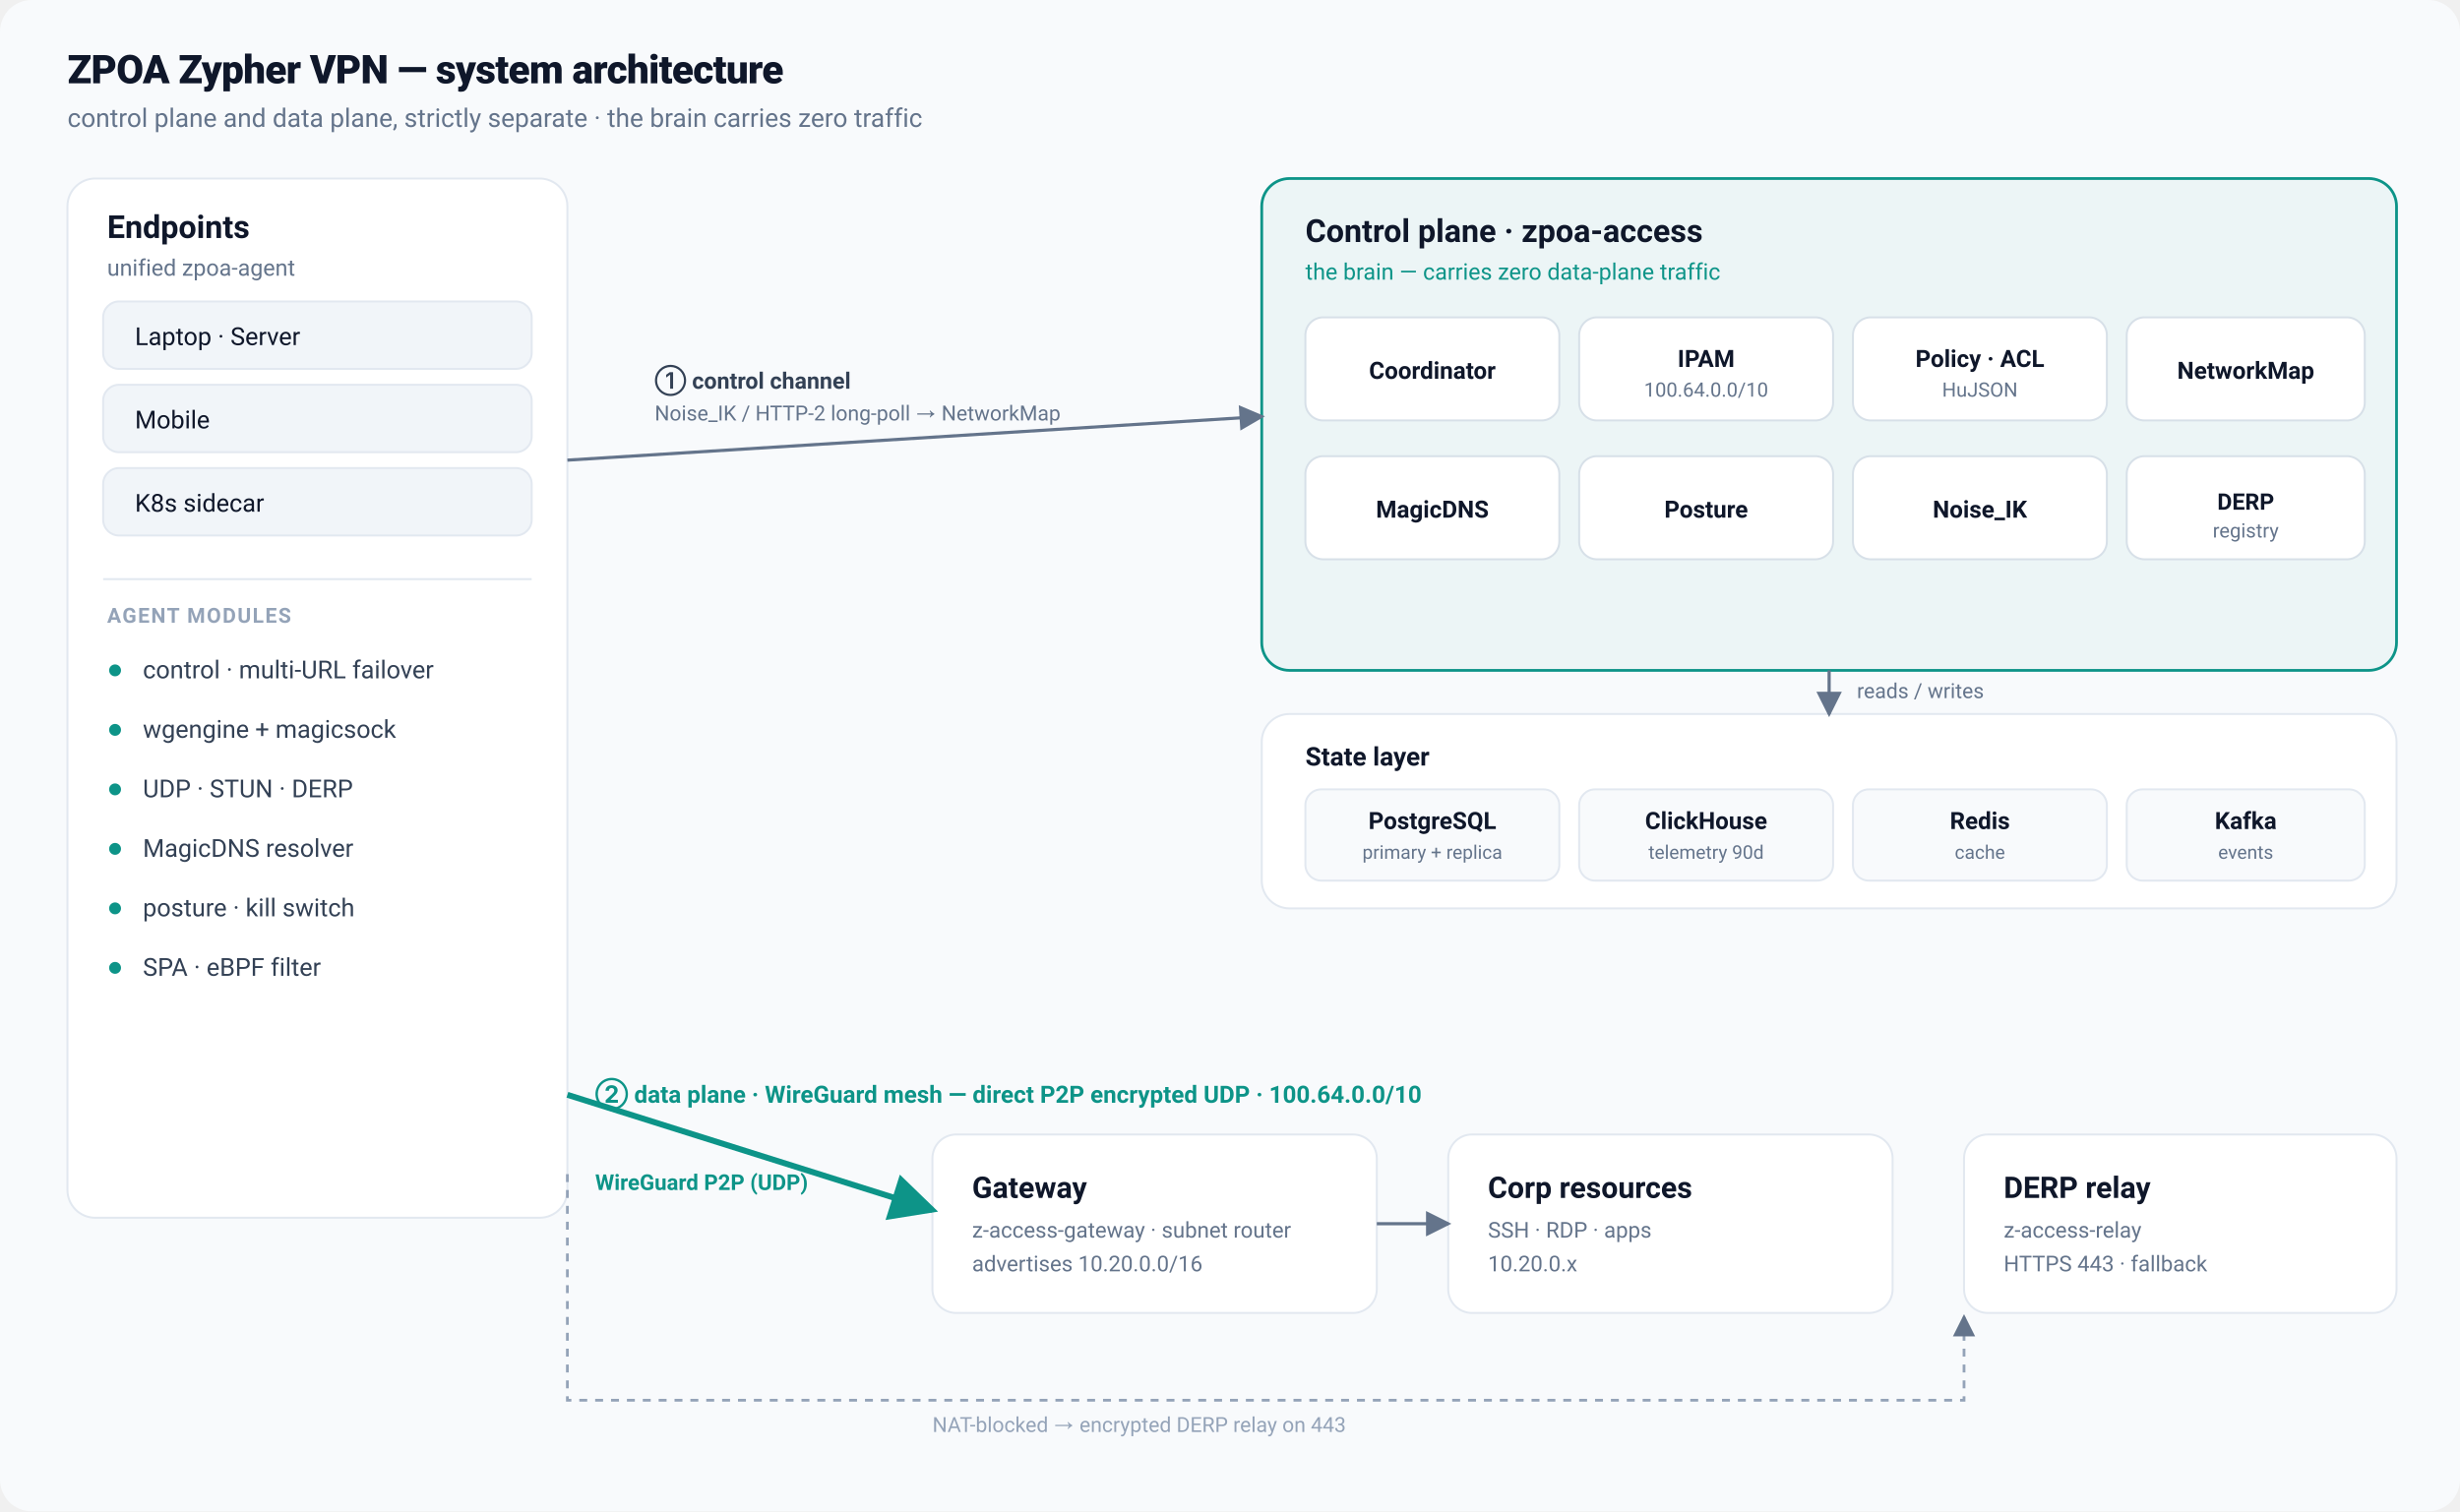
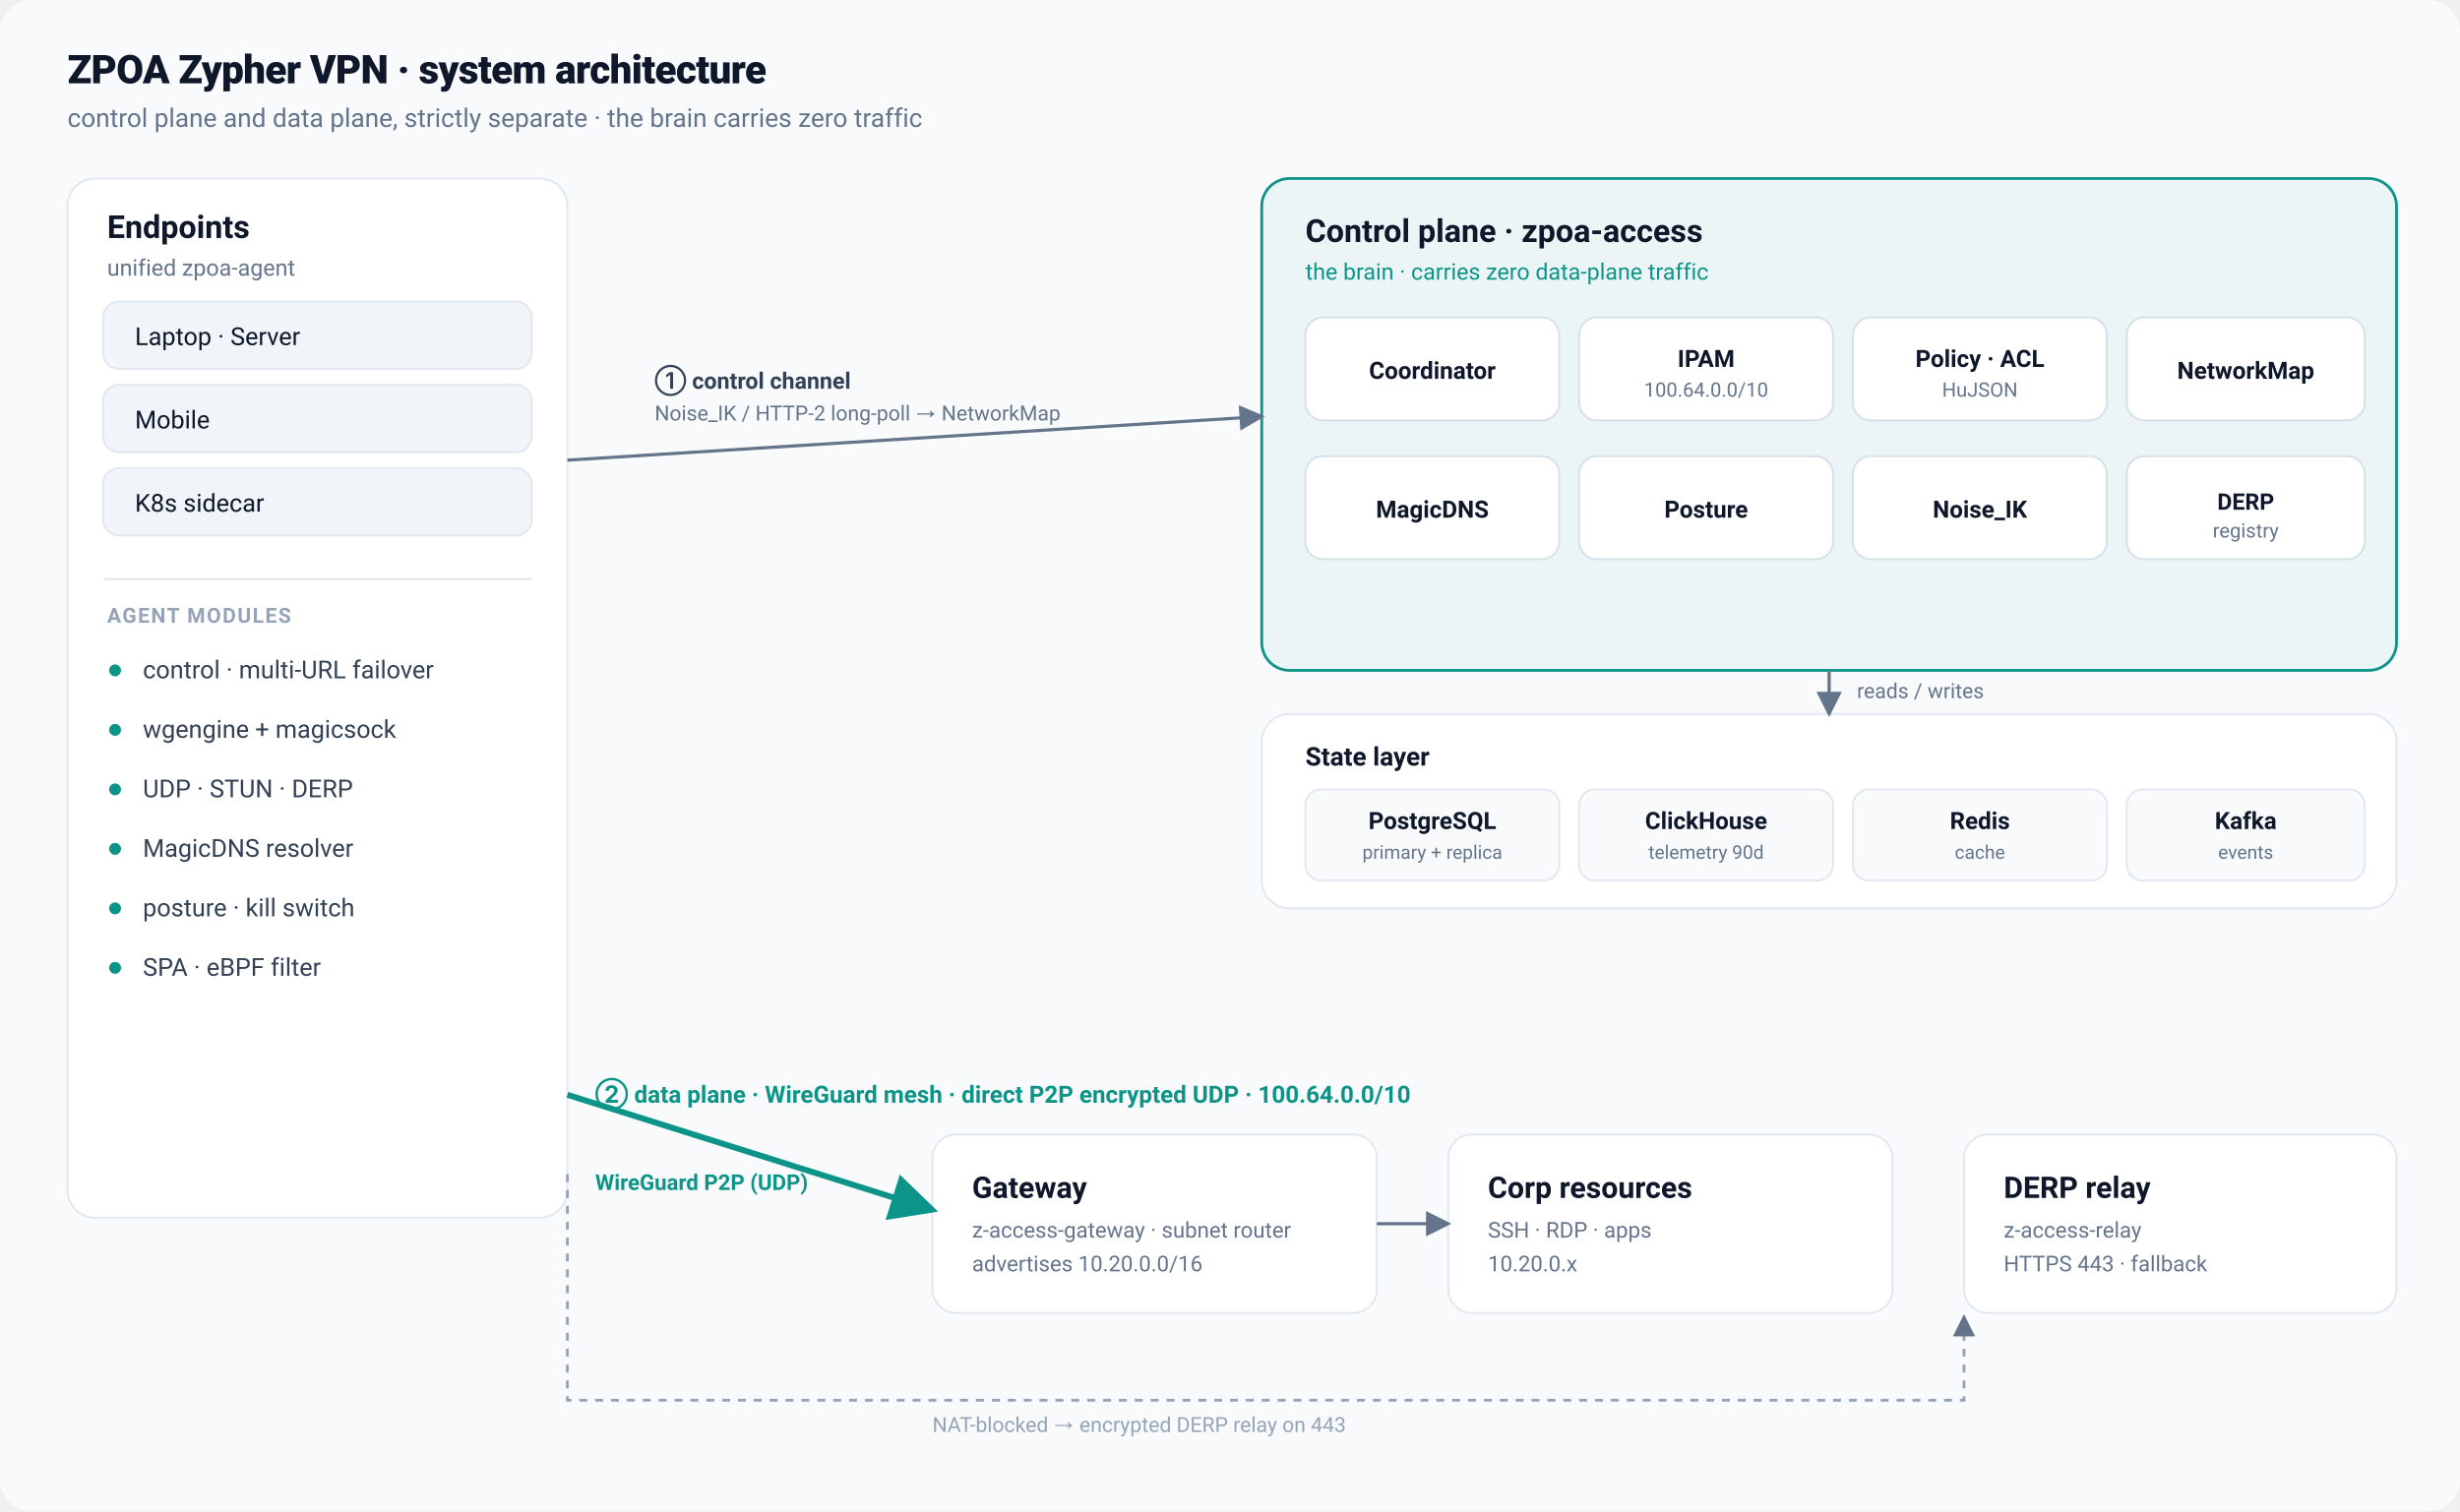
<svg xmlns="http://www.w3.org/2000/svg" viewBox="0 0 1240 762" font-family="-apple-system, Segoe UI, Roboto, Helvetica, Arial, sans-serif" role="img" aria-label="ZPOA Zypher VPN system architecture: unified agents connect to the zpoa-access control plane over Noise_IK, which reads/writes PostgreSQL, ClickHouse, Redis and Kafka; the data plane is a direct WireGuard mesh to a gateway and corp resources, with a DERP relay fallback">
  <defs>
    <marker id="ag" markerWidth="9" markerHeight="9" refX="7" refY="4" orient="auto">
      <path d="M0 0 L8 4 L0 8 z" fill="#64748b" />
    </marker>
    <marker id="at" markerWidth="9" markerHeight="9" refX="7" refY="4" orient="auto">
      <path d="M0 0 L8 4 L0 8 z" fill="#0d9488" />
    </marker>
  </defs>
  <rect x="0" y="0" width="1240" height="762" rx="16" fill="#f8fafc" />
-   <text x="34" y="42" font-size="20" font-weight="800" letter-spacing="-0.3" fill="#0f172a">ZPOA Zypher VPN — system architecture</text>
+   <text x="34" y="42" font-size="20" font-weight="800" letter-spacing="-0.3" fill="#0f172a">ZPOA Zypher VPN · system architecture</text>
  <text x="34" y="64" font-size="13" fill="#64748b">control plane and data plane, strictly separate · the brain carries zero traffic</text>
  <rect x="34" y="90" width="252" height="524" rx="14" fill="#ffffff" stroke="#e2e8f0" />
  <text x="54" y="120" font-size="16" font-weight="700" fill="#0f172a">Endpoints</text>
  <text x="54" y="139" font-size="11.5" fill="#64748b">unified zpoa-agent</text>
  <rect x="52" y="152" width="216" height="34" rx="8" fill="#f1f5f9" stroke="#e2e8f0" />
  <text x="68" y="174" font-size="12.5" fill="#0f172a">Laptop · Server</text>
  <rect x="52" y="194" width="216" height="34" rx="8" fill="#f1f5f9" stroke="#e2e8f0" />
  <text x="68" y="216" font-size="12.5" fill="#0f172a">Mobile</text>
  <rect x="52" y="236" width="216" height="34" rx="8" fill="#f1f5f9" stroke="#e2e8f0" />
  <text x="68" y="258" font-size="12.5" fill="#0f172a">K8s sidecar</text>
  <line x1="52" y1="292" x2="268" y2="292" stroke="#e2e8f0" />
  <text x="54" y="314" font-size="10.5" font-weight="700" letter-spacing="0.7" fill="#94a3b8">AGENT MODULES</text>
  <g font-size="12.5" fill="#334155">
    <circle cx="58" cy="338" r="3" fill="#0d9488" />
    <text x="72" y="342">control · multi-URL failover</text>
    <circle cx="58" cy="368" r="3" fill="#0d9488" />
    <text x="72" y="372">wgengine + magicsock</text>
    <circle cx="58" cy="398" r="3" fill="#0d9488" />
    <text x="72" y="402">UDP · STUN · DERP</text>
    <circle cx="58" cy="428" r="3" fill="#0d9488" />
    <text x="72" y="432">MagicDNS resolver</text>
    <circle cx="58" cy="458" r="3" fill="#0d9488" />
    <text x="72" y="462">posture · kill switch</text>
    <circle cx="58" cy="488" r="3" fill="#0d9488" />
    <text x="72" y="492">SPA · eBPF filter</text>
  </g>
  <rect x="636" y="90" width="572" height="248" rx="14" fill="rgba(13,148,136,0.05)" stroke="#0d9488" stroke-width="1.4" />
  <text x="658" y="122" font-size="16" font-weight="700" fill="#0f172a">Control plane · zpoa-access</text>
-   <text x="658" y="141" font-size="11.5" fill="#0d9488">the brain — carries zero data-plane traffic</text>
+   <text x="658" y="141" font-size="11.5" fill="#0d9488">the brain · carries zero data-plane traffic</text>
  <g>
    <rect x="658" y="160" width="128" height="52" rx="9" fill="#fff" stroke="#d7e0e8" />
    <text x="722" y="191" text-anchor="middle" font-size="12" font-weight="600" fill="#0f172a">Coordinator</text>
    <rect x="796" y="160" width="128" height="52" rx="9" fill="#fff" stroke="#d7e0e8" />
    <text x="860" y="185" text-anchor="middle" font-size="12" font-weight="600" fill="#0f172a">IPAM</text>
    <text x="860" y="200" text-anchor="middle" font-size="10" fill="#64748b">100.64.0.0/10</text>
    <rect x="934" y="160" width="128" height="52" rx="9" fill="#fff" stroke="#d7e0e8" />
    <text x="998" y="185" text-anchor="middle" font-size="12" font-weight="600" fill="#0f172a">Policy · ACL</text>
    <text x="998" y="200" text-anchor="middle" font-size="10" fill="#64748b">HuJSON</text>
    <rect x="1072" y="160" width="120" height="52" rx="9" fill="#fff" stroke="#d7e0e8" />
    <text x="1132" y="191" text-anchor="middle" font-size="12" font-weight="600" fill="#0f172a">NetworkMap</text>
    <rect x="658" y="230" width="128" height="52" rx="9" fill="#fff" stroke="#d7e0e8" />
    <text x="722" y="261" text-anchor="middle" font-size="12" font-weight="600" fill="#0f172a">MagicDNS</text>
    <rect x="796" y="230" width="128" height="52" rx="9" fill="#fff" stroke="#d7e0e8" />
    <text x="860" y="261" text-anchor="middle" font-size="12" font-weight="600" fill="#0f172a">Posture</text>
    <rect x="934" y="230" width="128" height="52" rx="9" fill="#fff" stroke="#d7e0e8" />
    <text x="998" y="261" text-anchor="middle" font-size="12" font-weight="600" fill="#0f172a">Noise_IK</text>
    <rect x="1072" y="230" width="120" height="52" rx="9" fill="#fff" stroke="#d7e0e8" />
    <text x="1132" y="257" text-anchor="middle" font-size="11.5" font-weight="600" fill="#0f172a">DERP</text>
    <text x="1132" y="271" text-anchor="middle" font-size="10" fill="#64748b">registry</text>
  </g>
  <rect x="636" y="360" width="572" height="98" rx="14" fill="#ffffff" stroke="#e2e8f0" />
  <text x="658" y="386" font-size="13" font-weight="700" fill="#0f172a">State layer</text>
  <g>
    <rect x="658" y="398" width="128" height="46" rx="8" fill="#f8fafc" stroke="#e2e8f0" />
    <text x="722" y="418" text-anchor="middle" font-size="12" font-weight="600" fill="#0f172a">PostgreSQL</text>
    <text x="722" y="433" text-anchor="middle" font-size="9.5" fill="#64748b">primary + replica</text>
    <rect x="796" y="398" width="128" height="46" rx="8" fill="#f8fafc" stroke="#e2e8f0" />
    <text x="860" y="418" text-anchor="middle" font-size="12" font-weight="600" fill="#0f172a">ClickHouse</text>
    <text x="860" y="433" text-anchor="middle" font-size="9.5" fill="#64748b">telemetry 90d</text>
    <rect x="934" y="398" width="128" height="46" rx="8" fill="#f8fafc" stroke="#e2e8f0" />
    <text x="998" y="418" text-anchor="middle" font-size="12" font-weight="600" fill="#0f172a">Redis</text>
    <text x="998" y="433" text-anchor="middle" font-size="9.5" fill="#64748b">cache</text>
    <rect x="1072" y="398" width="120" height="46" rx="8" fill="#f8fafc" stroke="#e2e8f0" />
    <text x="1132" y="418" text-anchor="middle" font-size="12" font-weight="600" fill="#0f172a">Kafka</text>
    <text x="1132" y="433" text-anchor="middle" font-size="9.5" fill="#64748b">events</text>
  </g>
  <path d="M286 232 L636 210" fill="none" stroke="#64748b" stroke-width="1.6" marker-end="url(#ag)" />
  <text x="330" y="196" font-size="11.5" font-weight="600" fill="#334155">① control channel</text>
  <text x="330" y="212" font-size="10.5" fill="#64748b">Noise_IK / HTTP-2 long-poll → NetworkMap</text>
  <line x1="922" y1="338" x2="922" y2="360" stroke="#64748b" stroke-width="1.6" marker-end="url(#ag)" />
  <text x="936" y="352" font-size="10.5" fill="#64748b">reads / writes</text>
-   <text x="300" y="556" font-size="12" font-weight="700" fill="#0d9488">② data plane · WireGuard mesh — direct P2P encrypted UDP · 100.64.0.0/10</text>
+   <text x="300" y="556" font-size="12" font-weight="700" fill="#0d9488">② data plane · WireGuard mesh · direct P2P encrypted UDP · 100.64.0.0/10</text>
  <rect x="470" y="572" width="224" height="90" rx="12" fill="#fff" stroke="#e2e8f0" />
  <text x="490" y="604" font-size="15" font-weight="700" fill="#0f172a">Gateway</text>
  <text x="490" y="624" font-size="11" fill="#64748b">z-access-gateway · subnet router</text>
  <text x="490" y="641" font-size="11" fill="#64748b">advertises 10.20.0.0/16</text>
  <rect x="730" y="572" width="224" height="90" rx="12" fill="#fff" stroke="#e2e8f0" />
  <text x="750" y="604" font-size="15" font-weight="700" fill="#0f172a">Corp resources</text>
  <text x="750" y="624" font-size="11" fill="#64748b">SSH · RDP · apps</text>
  <text x="750" y="641" font-size="11" fill="#64748b">10.20.0.x</text>
  <rect x="990" y="572" width="218" height="90" rx="12" fill="#fff" stroke="#e2e8f0" />
  <text x="1010" y="604" font-size="15" font-weight="700" fill="#0f172a">DERP relay</text>
  <text x="1010" y="624" font-size="11" fill="#64748b">z-access-relay</text>
  <text x="1010" y="641" font-size="11" fill="#64748b">HTTPS 443 · fallback</text>
  <path d="M286 552 L470 610" fill="none" stroke="#0d9488" stroke-width="3" marker-end="url(#at)" />
  <text x="300" y="600" font-size="11" font-weight="600" fill="#0d9488">WireGuard P2P (UDP)</text>
  <line x1="694" y1="617" x2="730" y2="617" stroke="#64748b" stroke-width="1.6" marker-end="url(#ag)" />
  <path d="M286 592 L286 706 L990 706 L990 664" fill="none" stroke="#94a3b8" stroke-width="1.4" stroke-dasharray="4 4" marker-end="url(#ag)" />
  <text x="470" y="722" font-size="10.5" fill="#94a3b8">NAT-blocked → encrypted DERP relay on 443</text>
</svg>
